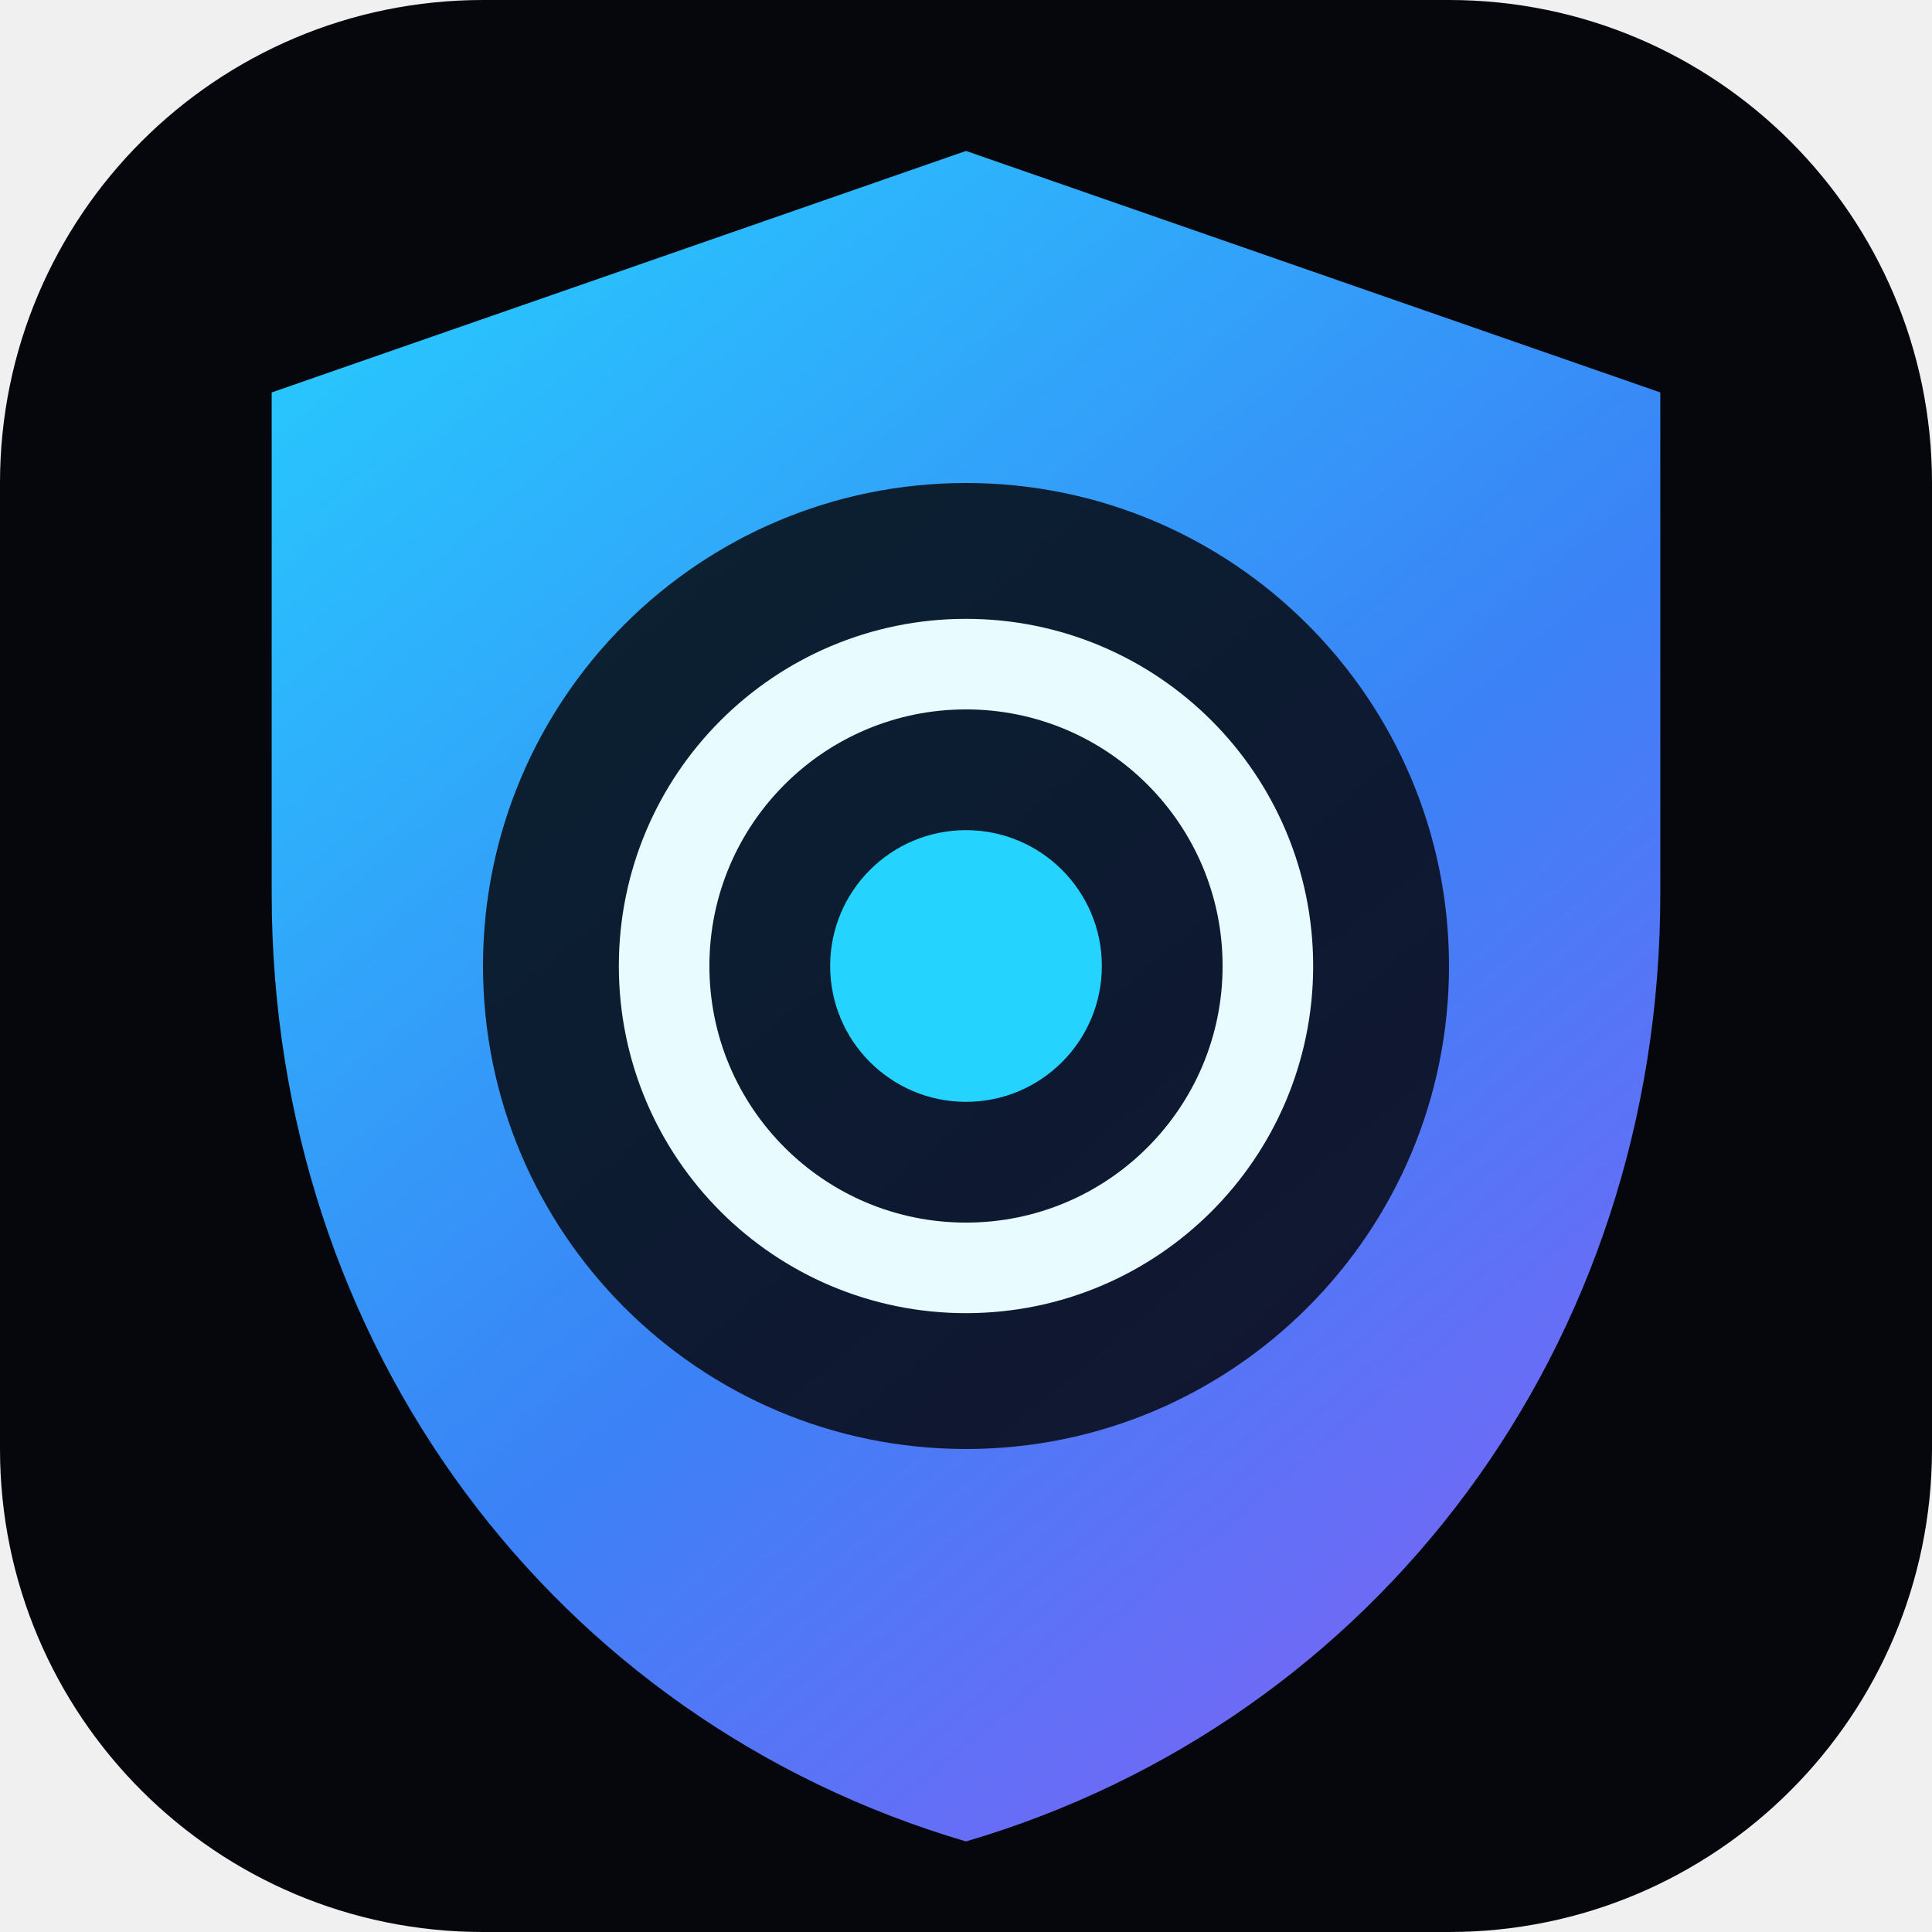
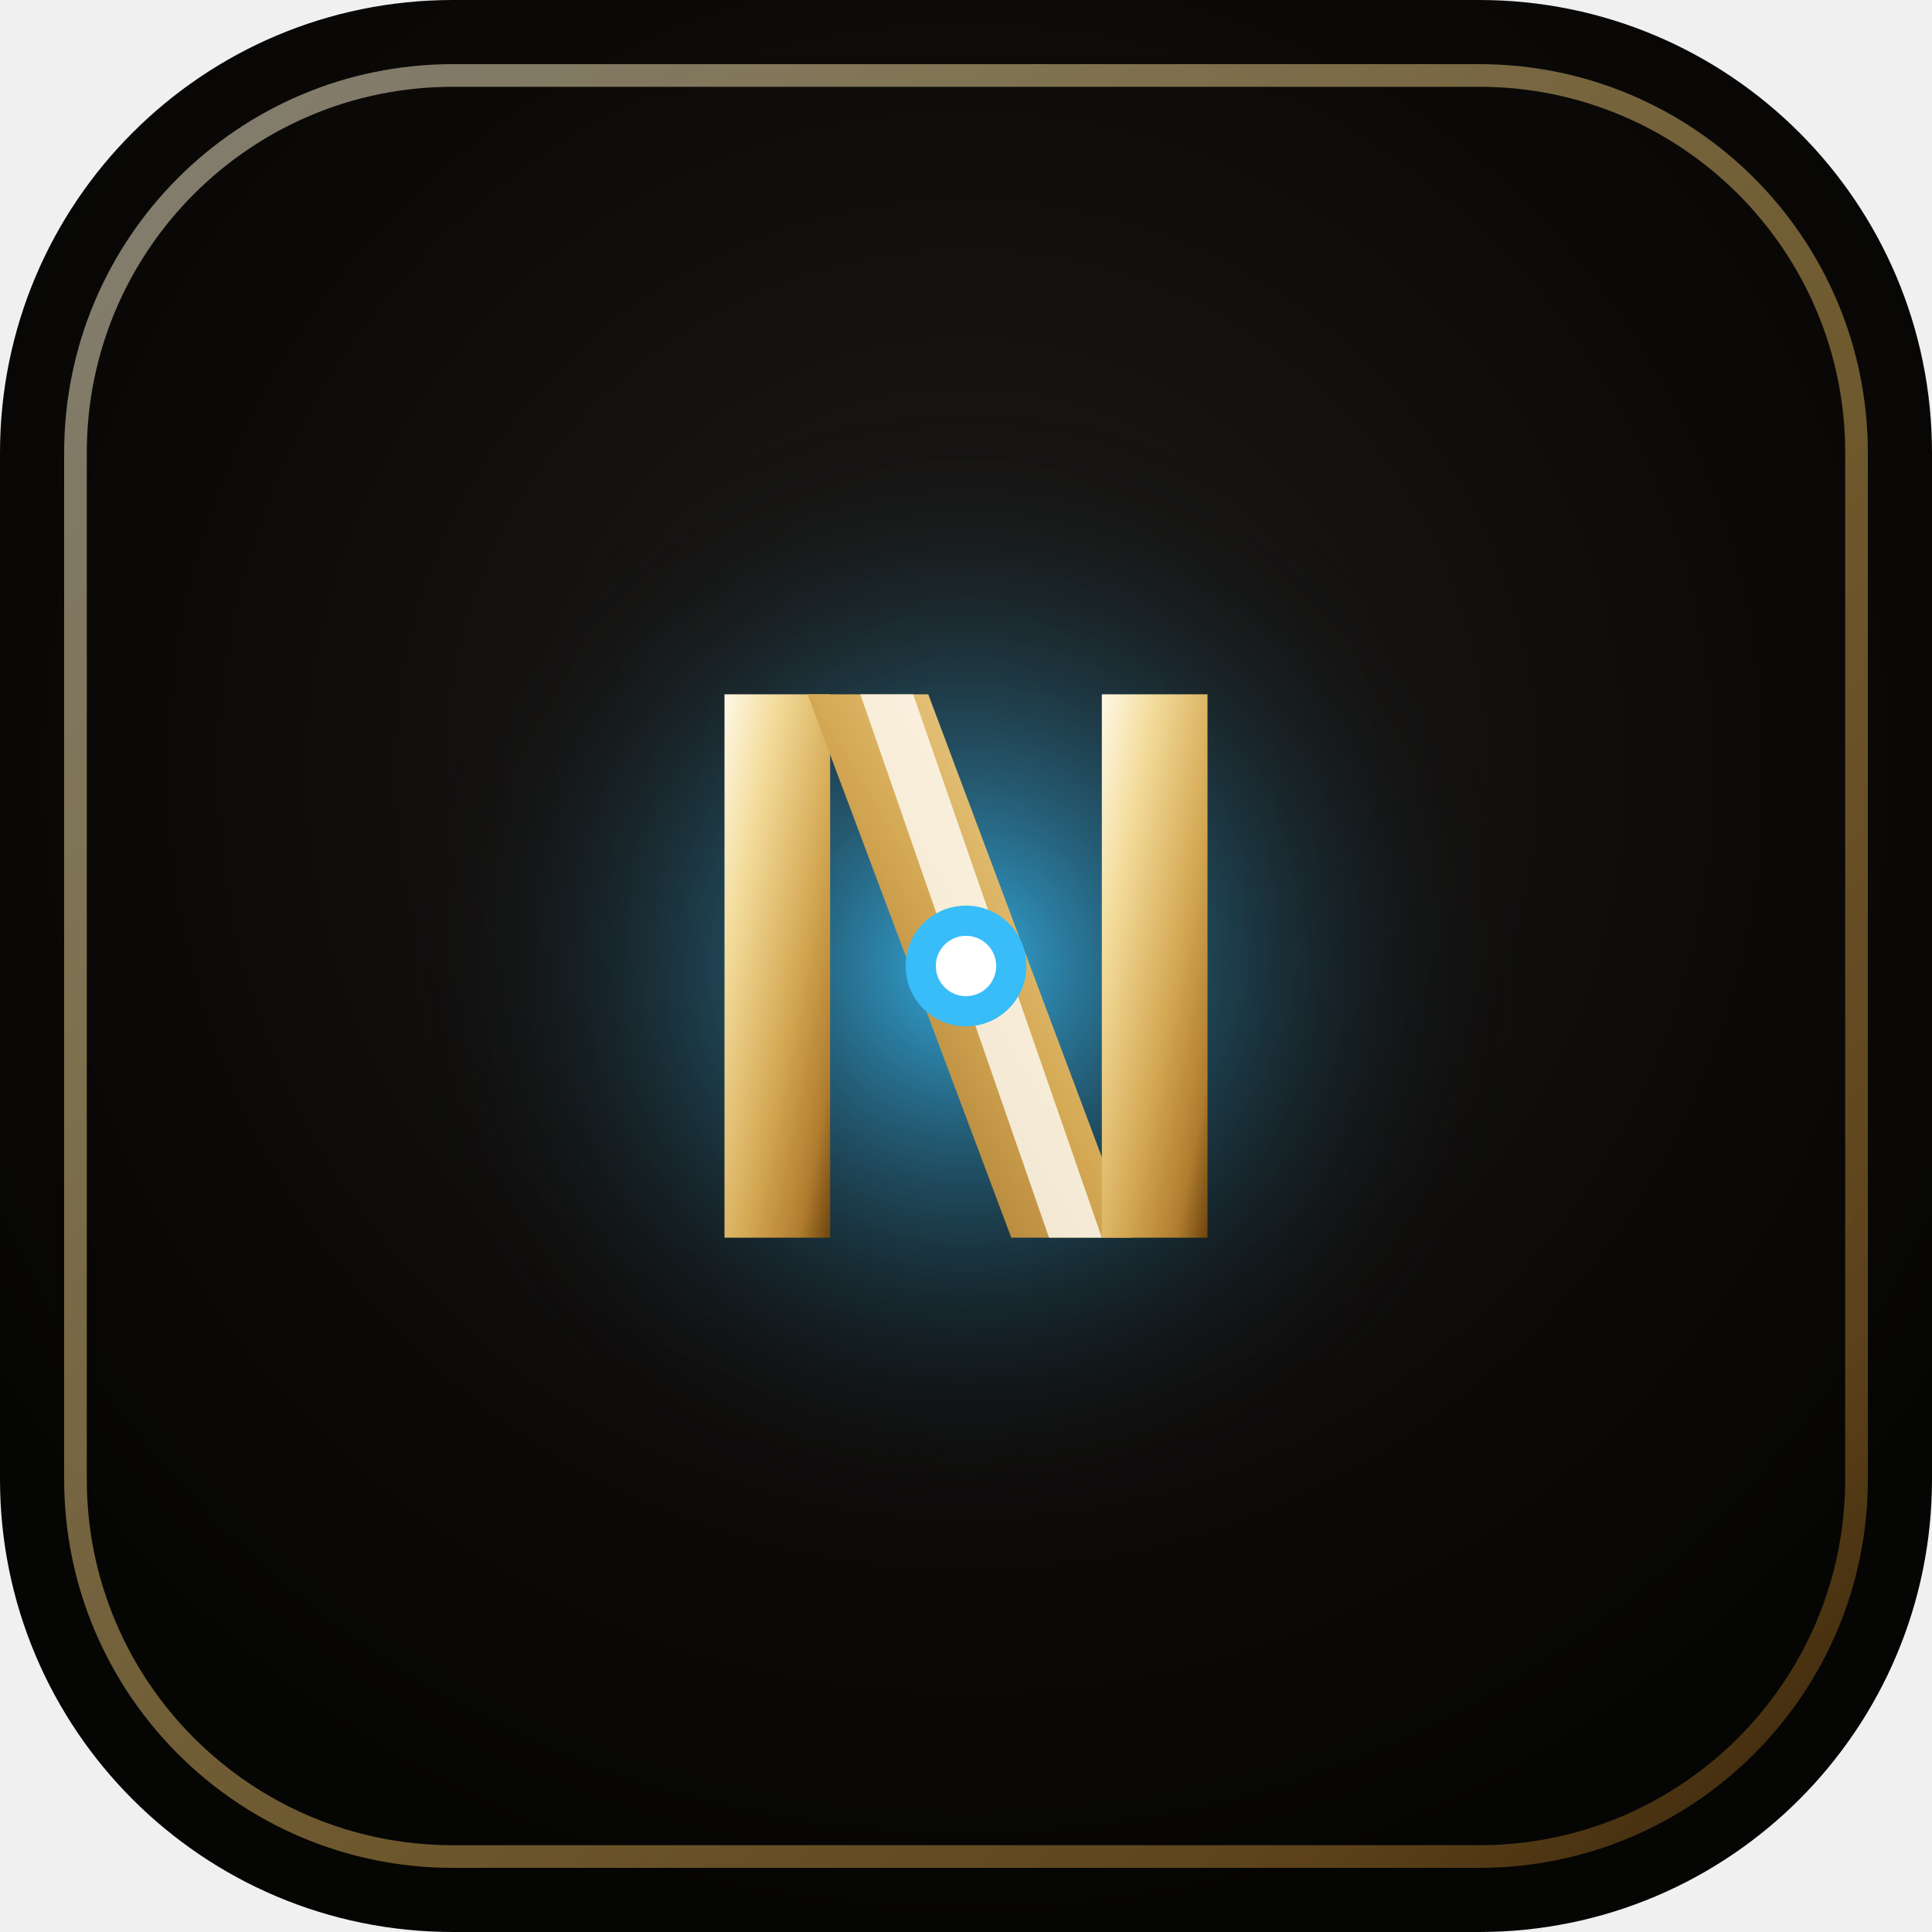
- <svg xmlns="http://www.w3.org/2000/svg" width="64" height="64" viewBox="0 0 64 64" fill="none">
+ <svg xmlns="http://www.w3.org/2000/svg" viewBox="0 0 512 512" width="512" height="512">
  <defs>
-     <linearGradient id="g" x1="8" y1="4" x2="56" y2="61" gradientUnits="userSpaceOnUse">
-       <stop stop-color="#24D4FF" />
-       <stop offset="0.55" stop-color="#3B82F6" />
-       <stop offset="1" stop-color="#8B5CF6" />
+     <radialGradient id="bgGradFav" cx="50%" cy="40%" r="60%">
+       <stop offset="0%" stop-color="#1E1B18" />
+       <stop offset="70%" stop-color="#0C0A09" />
+       <stop offset="100%" stop-color="#050504" />
+     </radialGradient>
+     <linearGradient id="goldGradFav" x1="0%" y1="0%" x2="100%" y2="100%">
+       <stop offset="0%" stop-color="#FFF8E7" />
+       <stop offset="25%" stop-color="#F3DC9B" />
+       <stop offset="60%" stop-color="#D4A853" />
+       <stop offset="85%" stop-color="#B07D2F" />
+       <stop offset="100%" stop-color="#6E440E" />
    </linearGradient>
+     <linearGradient id="goldAccentFav" x1="100%" y1="0%" x2="0%" y2="100%">
+       <stop offset="0%" stop-color="#FDE8B3" />
+       <stop offset="50%" stop-color="#D4A853" />
+       <stop offset="100%" stop-color="#8C5D1E" />
+     </linearGradient>
+     <radialGradient id="coreGlowFav" cx="50%" cy="50%" r="50%">
+       <stop offset="0%" stop-color="#38BDF8" stop-opacity="0.9" />
+       <stop offset="100%" stop-color="#0C0A09" stop-opacity="0" />
+     </radialGradient>
  </defs>
-   <rect width="64" height="64" rx="16" fill="#05070D" />
-   <path d="M32 5L55 13V29.6C55 44.6 45.6 57 32 61C18.4 57 9 44.6 9 29.6V13L32 5Z" fill="url(#g)" />
-   <circle cx="32" cy="32" r="16" fill="#05070D" fill-opacity="0.84" />
-   <circle cx="32" cy="32" r="10" stroke="#E8FBFF" stroke-width="3" />
-   <circle cx="32" cy="32" r="4.5" fill="#24D4FF" />
+   <rect width="512" height="512" rx="120" fill="url(#bgGradFav)" />
+   <rect x="20" y="20" width="472" height="472" rx="100" fill="none" stroke="url(#goldGradFav)" stroke-width="6" stroke-opacity="0.5" />
+   <circle cx="256" cy="256" r="150" fill="url(#coreGlowFav)" />
+   <g transform="translate(256, 256)">
+     <path d="M-64,-72 L-36,-72 L-36,72 L-64,72 Z" fill="url(#goldGradFav)" />
+     <path d="M-42,-72 L-10,-72 L44,72 L12,72 Z" fill="url(#goldAccentFav)" />
+     <path d="M-28,-72 L-14,-72 L36,72 L22,72 Z" fill="#FFFDF8" opacity="0.8" />
+     <path d="M36,-72 L64,-72 L64,72 L36,72 Z" fill="url(#goldGradFav)" />
+     <circle cx="0" cy="0" r="16" fill="#38BDF8" />
+     <circle cx="0" cy="0" r="8" fill="#FFFFFF" />
+   </g>
</svg>
